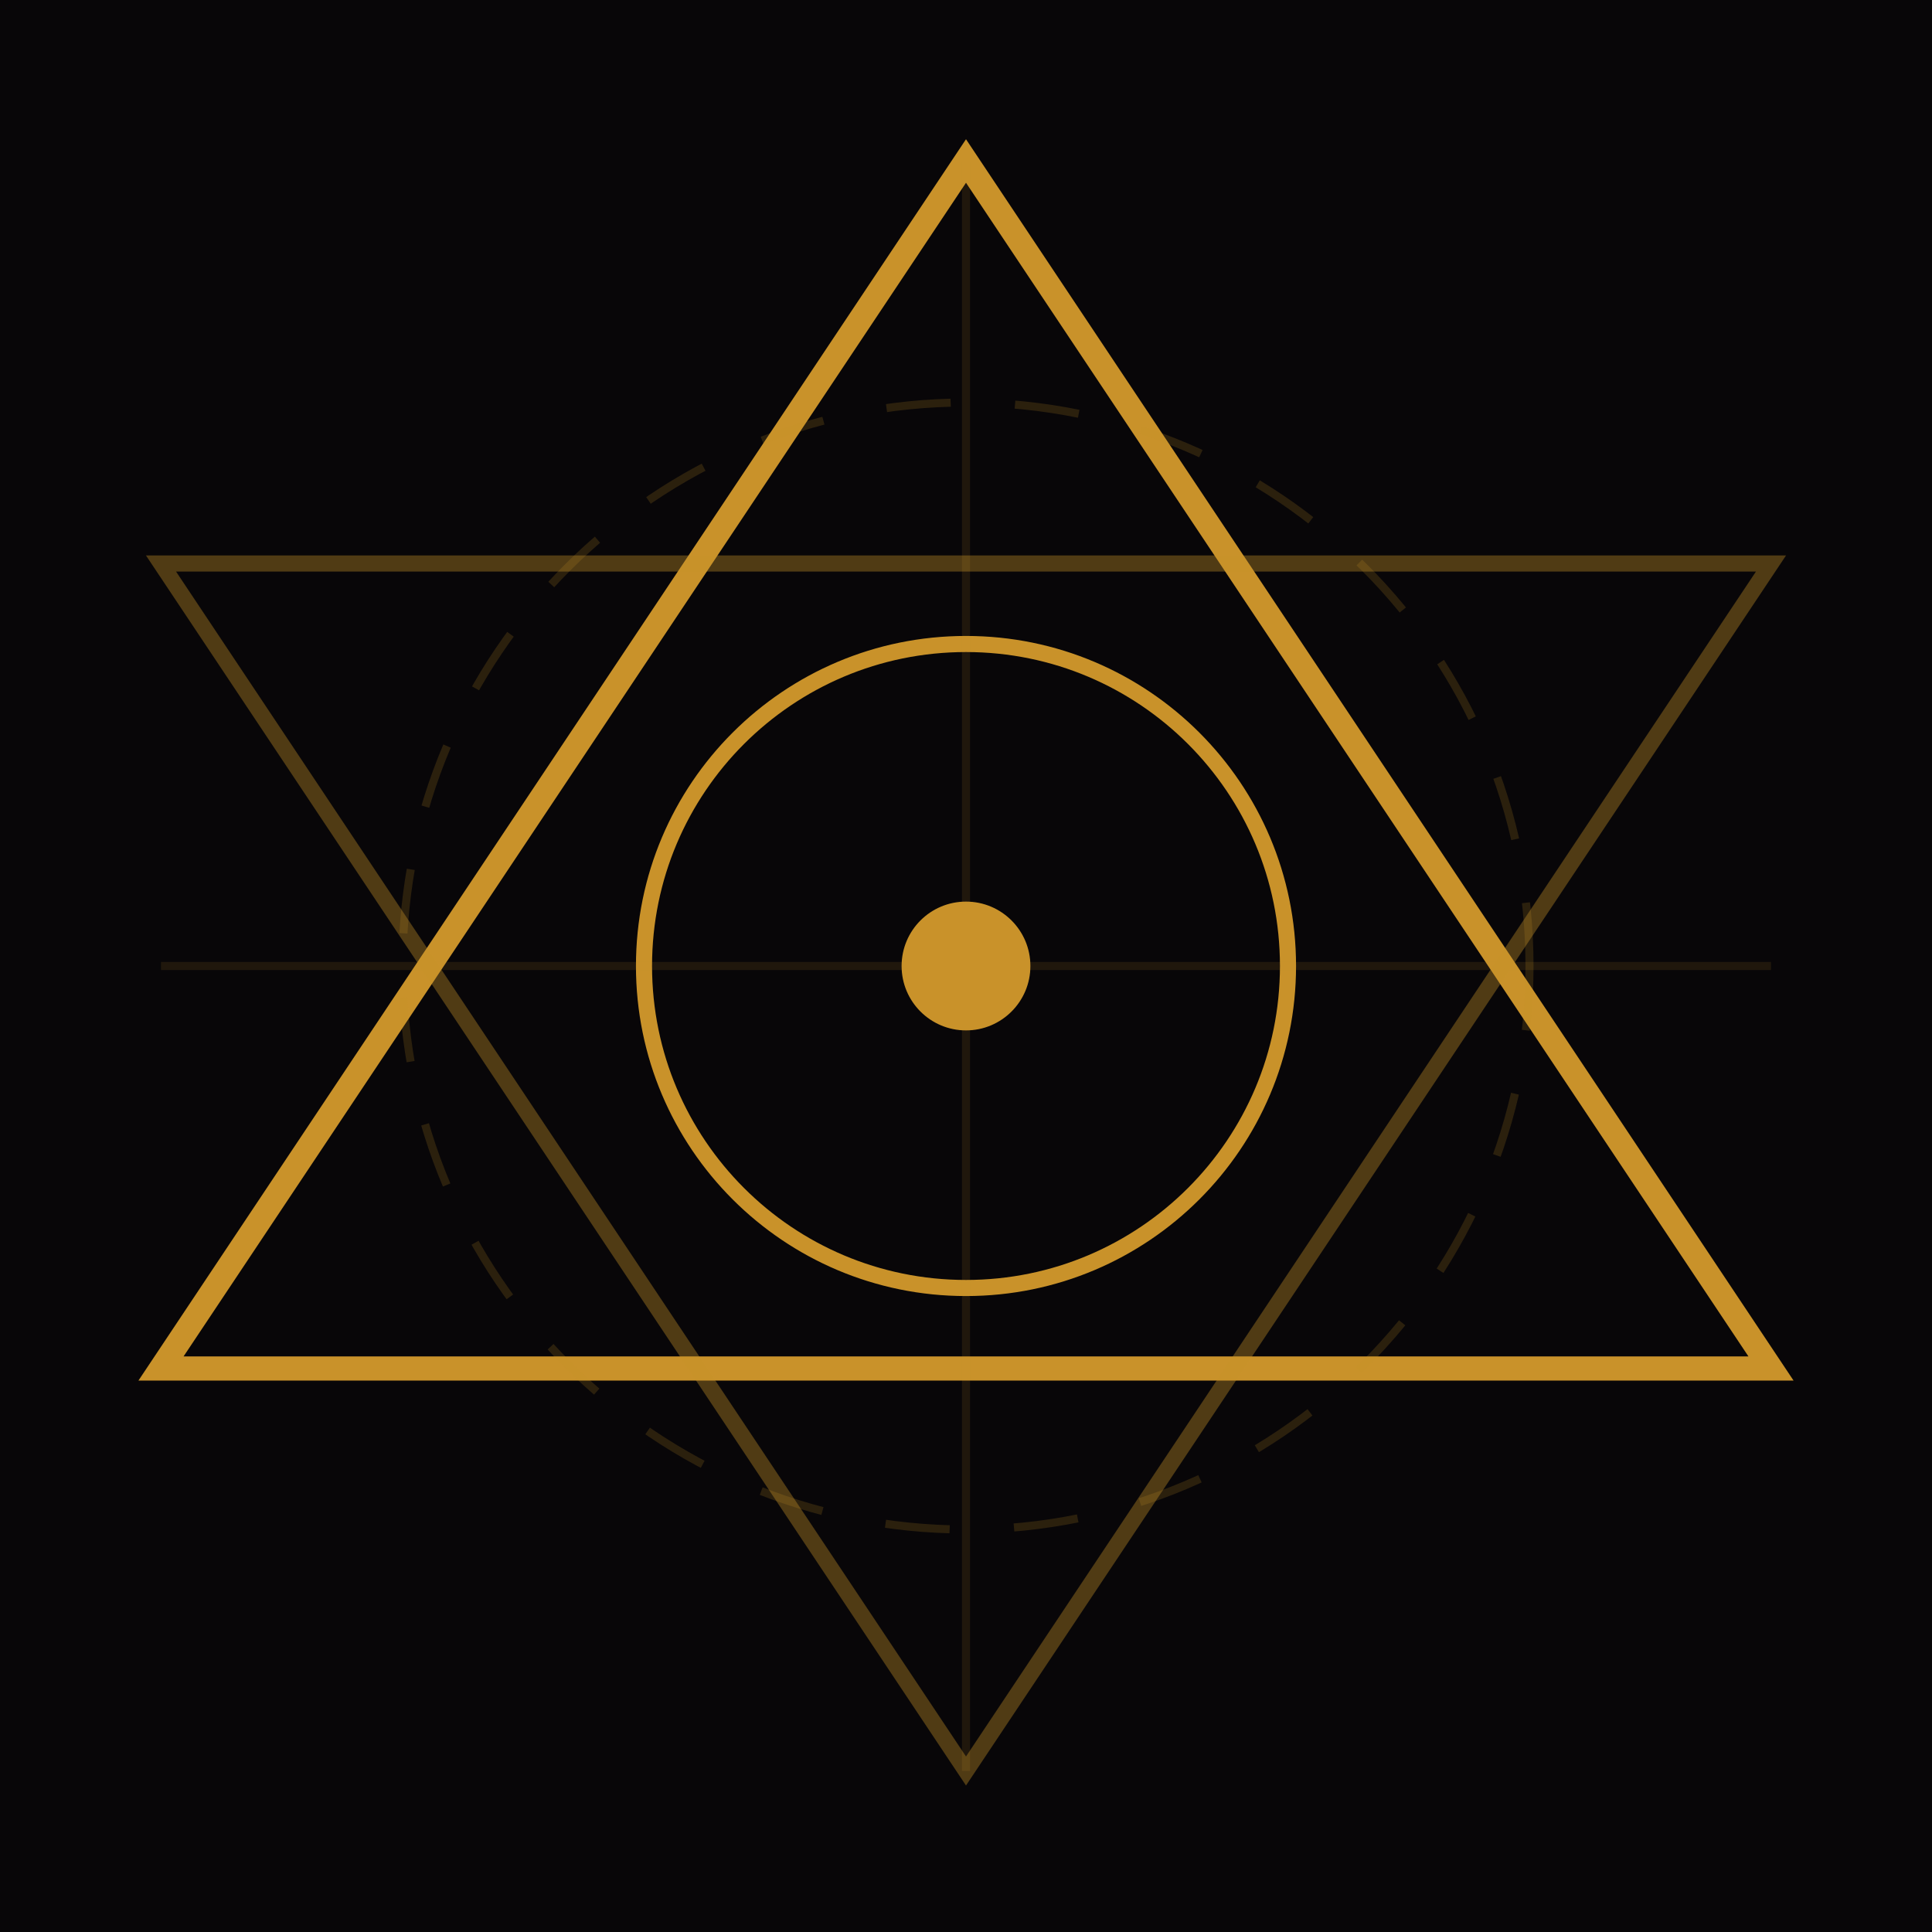
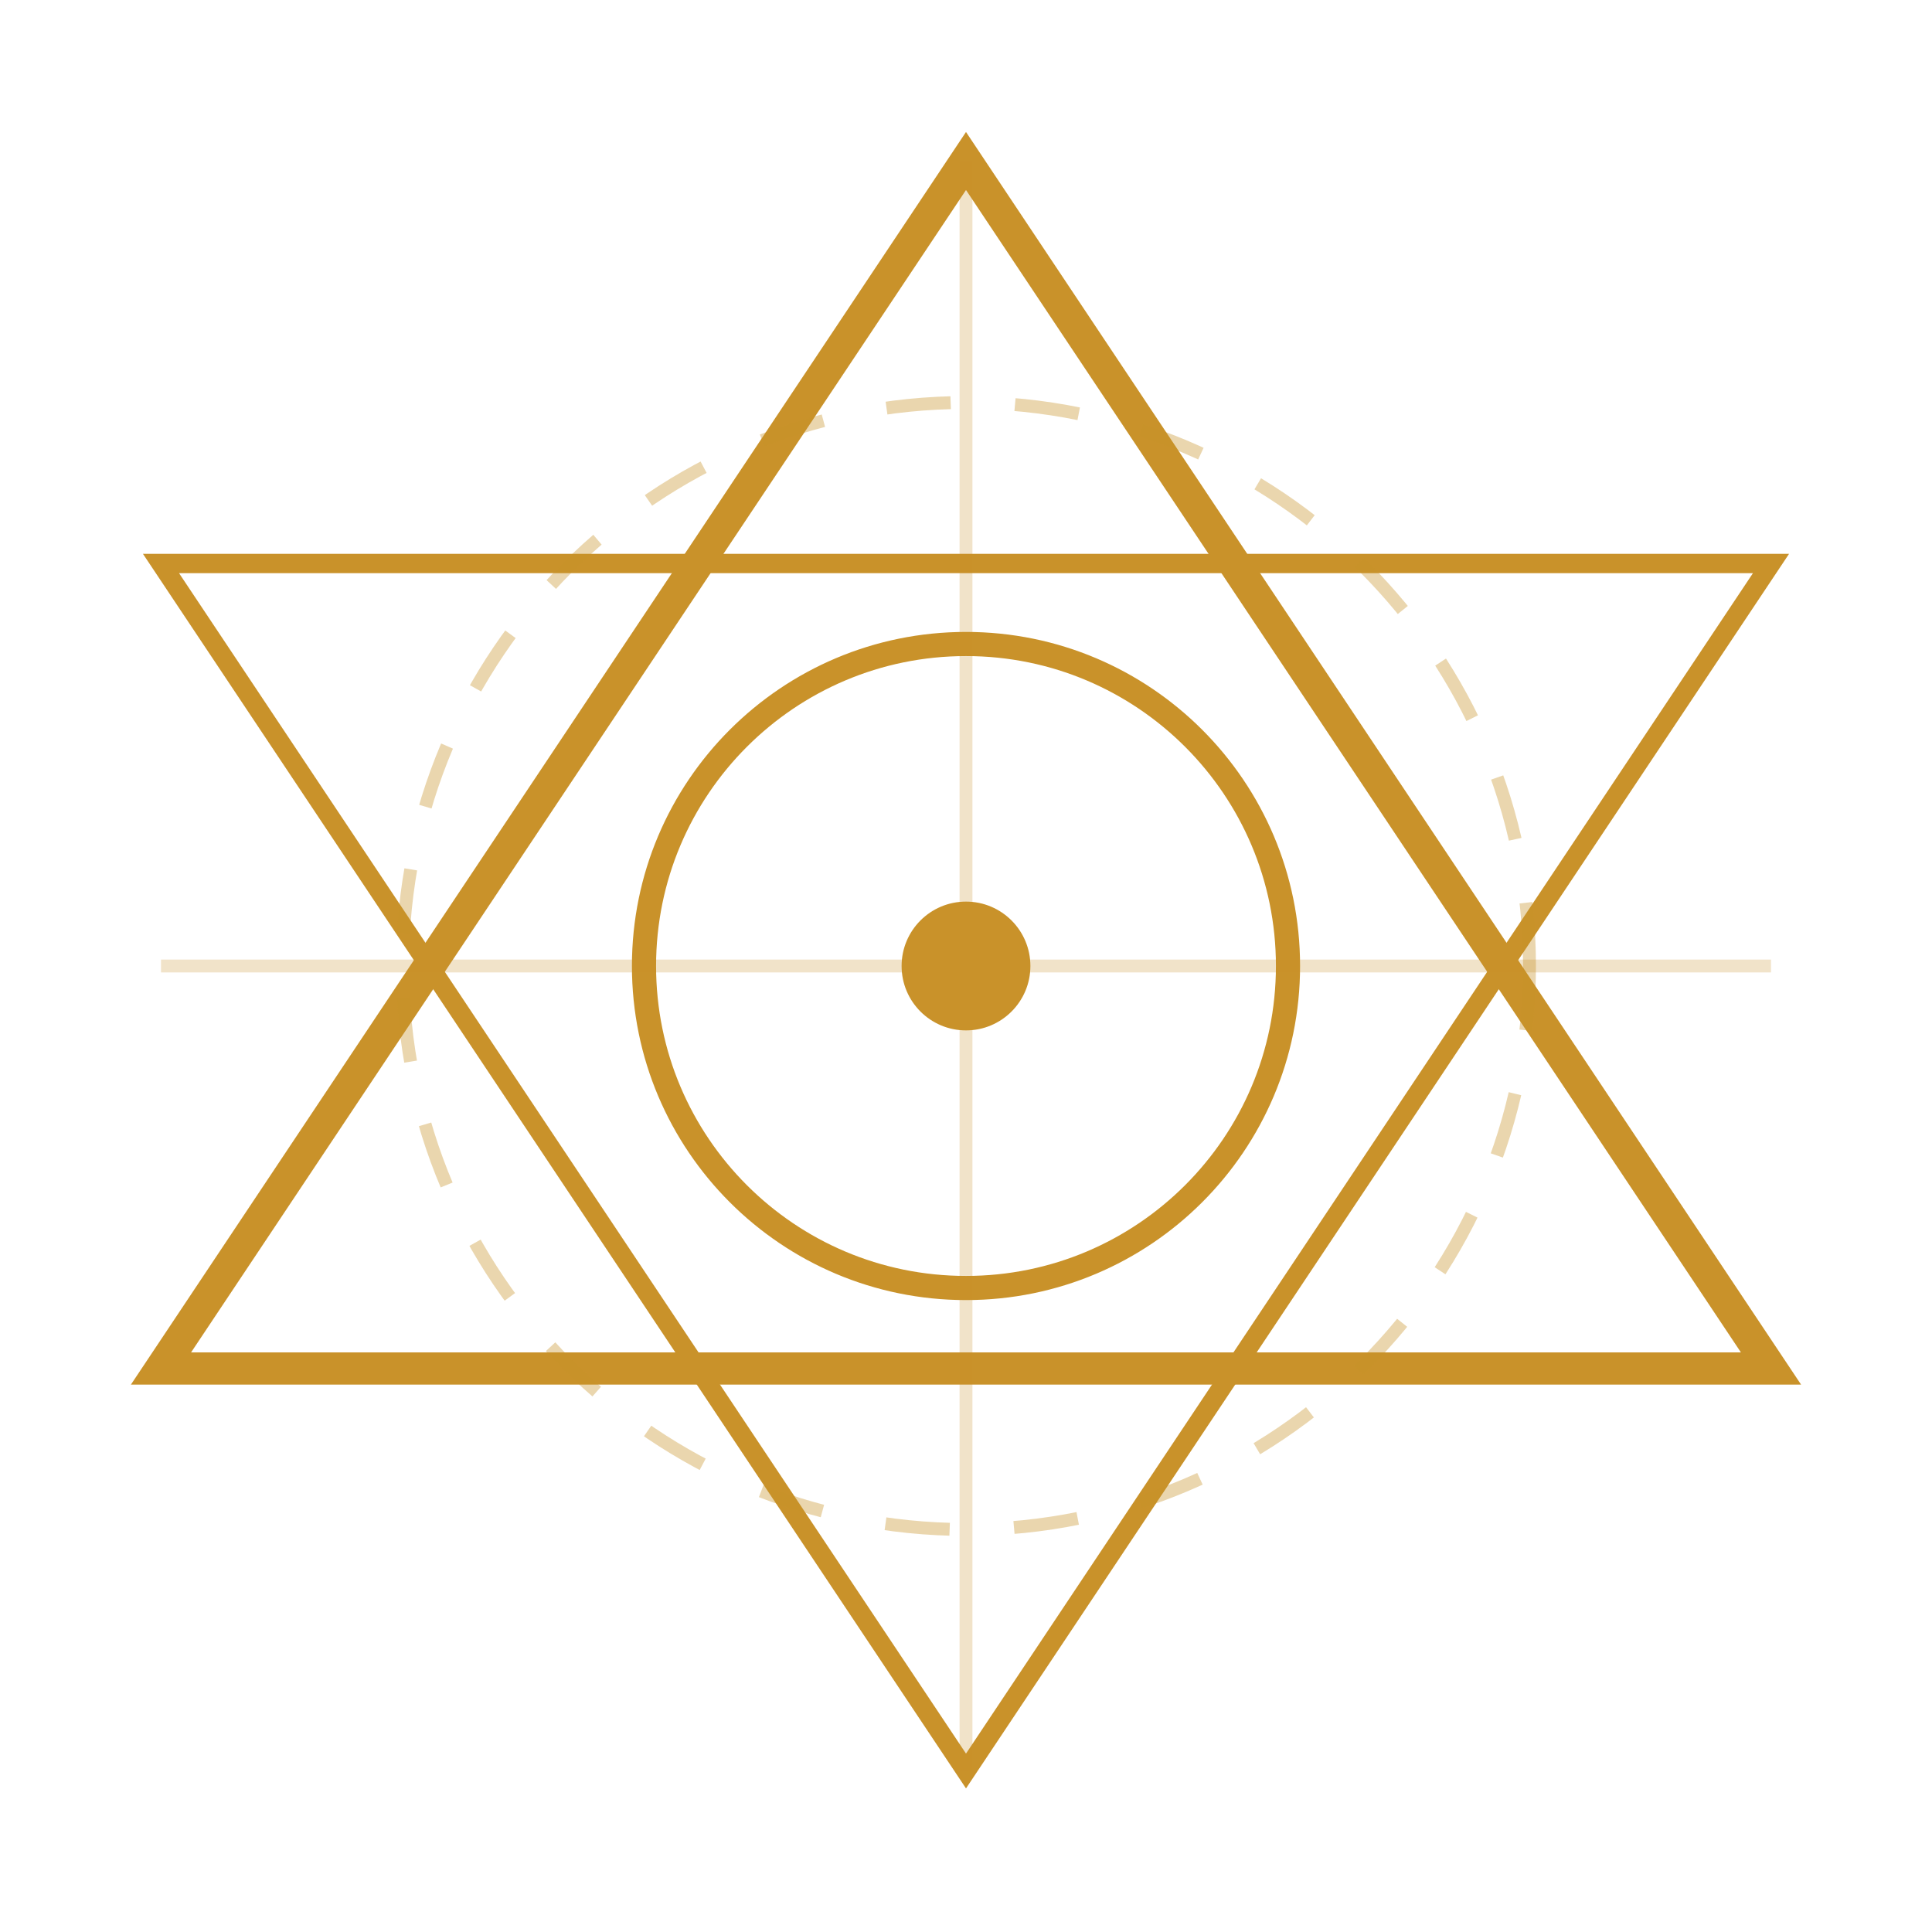
<svg xmlns="http://www.w3.org/2000/svg" viewBox="0 0 120 120" fill="none">
-   <rect width="120" height="120" fill="#080608" />
-   <polygon points="60,10 110,85 10,85" stroke="#c9922a" stroke-width="1.5" fill="none" />
-   <polygon points="60,110 10,35 110,35" stroke="#c9922a60" stroke-width="1" fill="none" />
-   <circle cx="60" cy="60" r="20" stroke="#c9922a" stroke-width="1" fill="none" />
-   <circle cx="60" cy="60" r="35" stroke="#c9922a30" stroke-width="0.5" fill="none" stroke-dasharray="4 4" />
-   <line x1="60" y1="10" x2="60" y2="110" stroke="#c9922a20" stroke-width="0.5" />
-   <line x1="10" y1="60" x2="110" y2="60" stroke="#c9922a20" stroke-width="0.5" />
+   <polygon points="60,10 110,85 10,85" stroke="#c9922a" stroke-width="2" fill="none" />
+   <polygon points="60,110 10,35 110,35" stroke="#c9922a" stroke-width="1.2" fill="none" />
+   <circle cx="60" cy="60" r="20" stroke="#c9922a" stroke-width="1.5" fill="none" />
+   <circle cx="60" cy="60" r="35" stroke="#c9922a60" stroke-width="0.8" fill="none" stroke-dasharray="4 4" />
+   <line x1="60" y1="10" x2="60" y2="110" stroke="#c9922a40" stroke-width="0.8" />
+   <line x1="10" y1="60" x2="110" y2="60" stroke="#c9922a40" stroke-width="0.8" />
  <circle cx="60" cy="60" r="4" fill="#c9922a" />
</svg>
